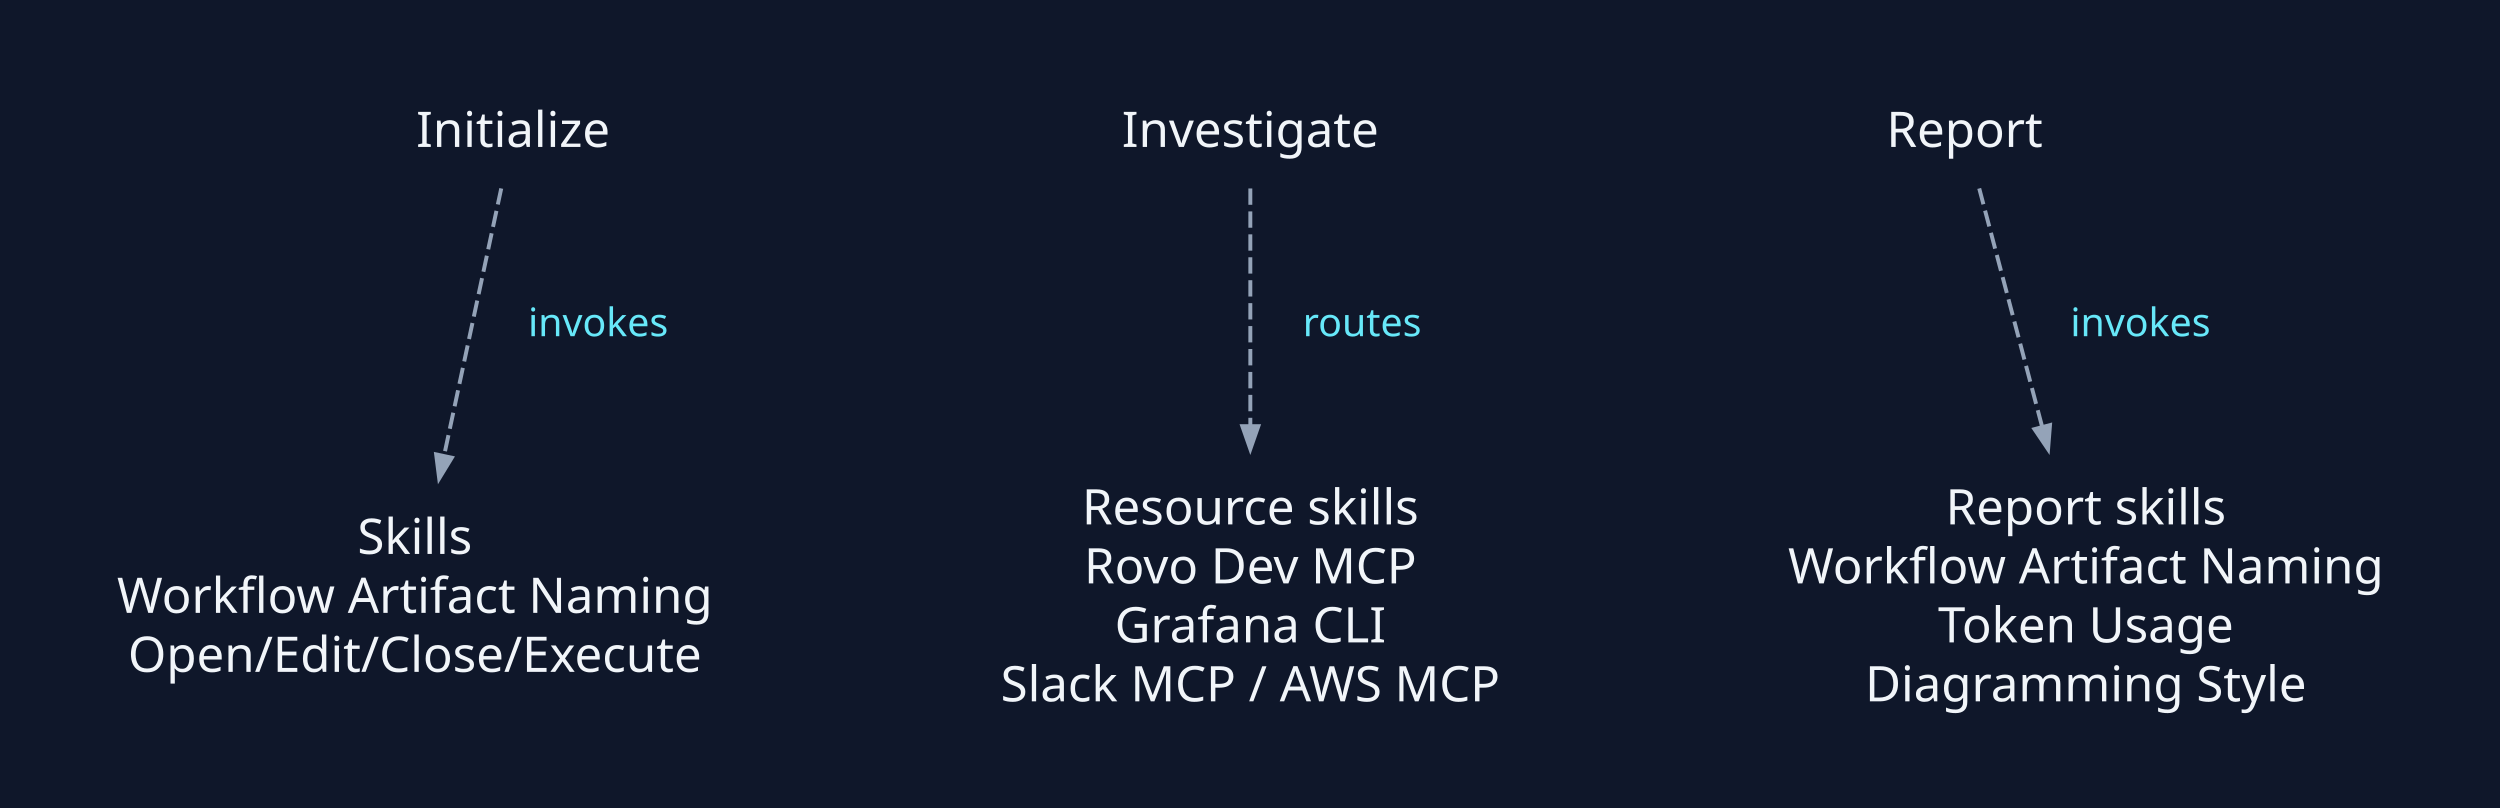
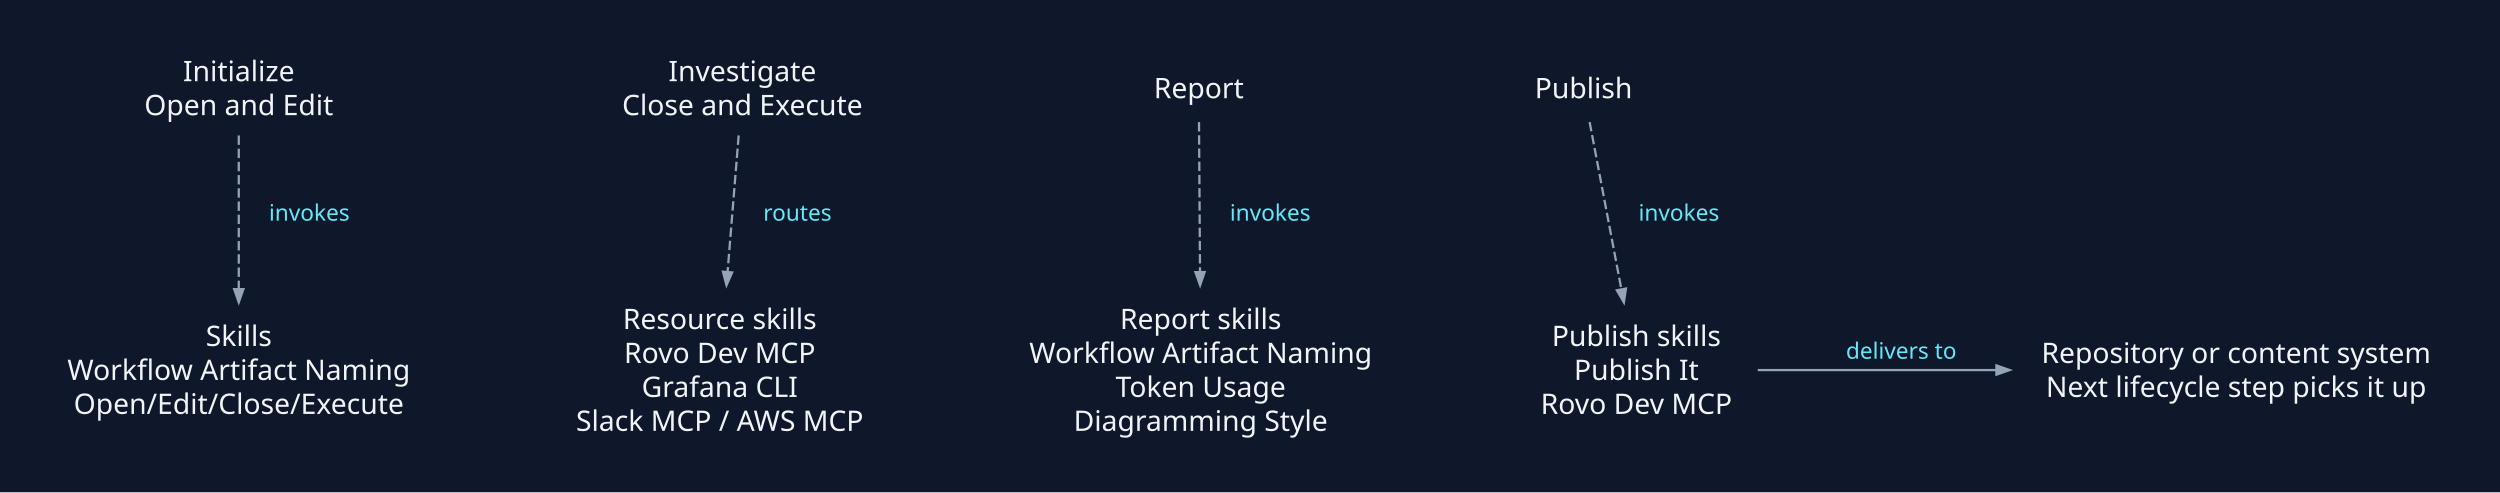
- <svg xmlns="http://www.w3.org/2000/svg" width="1526pt" height="493pt" viewBox="0.00 0.00 1526.00 493.00">
-   <g id="graph0" class="graph" transform="scale(2 2) rotate(0) translate(21.6 225)">
-     <polygon fill="#0f172a" stroke="none" points="-21.6,21.6 -21.6,-225 741.6,-225 741.6,21.6 -21.6,21.6" />
+ <svg xmlns="http://www.w3.org/2000/svg" width="2651pt" height="522pt" viewBox="0.00 0.00 2651.00 522.00">
+   <g id="graph0" class="graph" transform="scale(2 2) rotate(0) translate(21.6 239.4)">
+     <polygon fill="#0f172a" stroke="none" points="-21.6,21.6 -21.6,-239.4 1304.1,-239.4 1304.1,21.6 -21.6,21.6" />
    <g id="node1" class="node">
-       <text xml:space="preserve" text-anchor="middle" x="135" y="-180.15" font-family="Trebuchet MS" font-size="15.00" fill="#f1f5f9">Initialize</text>
+       <text xml:space="preserve" text-anchor="middle" x="105" y="-196.35" font-family="Trebuchet MS" font-size="15.00" fill="#f1f5f9">Initialize</text>
+       <text xml:space="preserve" text-anchor="middle" x="105" y="-178.35" font-family="Trebuchet MS" font-size="15.00" fill="#f1f5f9">Open and Edit</text>
    </g>
    <g id="node2" class="node">
-       <text xml:space="preserve" text-anchor="middle" x="360" y="-180.15" font-family="Trebuchet MS" font-size="15.00" fill="#f1f5f9">Investigate</text>
+       <text xml:space="preserve" text-anchor="middle" x="372" y="-196.35" font-family="Trebuchet MS" font-size="15.00" fill="#f1f5f9">Investigate</text>
+       <text xml:space="preserve" text-anchor="middle" x="372" y="-178.35" font-family="Trebuchet MS" font-size="15.00" fill="#f1f5f9">Close and Execute</text>
    </g>
-     <g id="node4" class="node">
+     <g id="node5" class="node">
      <text xml:space="preserve" text-anchor="middle" x="105" y="-55.95" font-family="Trebuchet MS" font-size="15.00" fill="#f1f5f9">Skills</text>
      <text xml:space="preserve" text-anchor="middle" x="105" y="-37.95" font-family="Trebuchet MS" font-size="15.00" fill="#f1f5f9">Workflow Artifact Naming</text>
      <text xml:space="preserve" text-anchor="middle" x="105" y="-19.95" font-family="Trebuchet MS" font-size="15.00" fill="#f1f5f9">Open/Edit/Close/Execute</text>
    </g>
-     <g id="edge3" class="edge">
-       <path fill="none" stroke="#94a3b8" stroke-width="1.2" stroke-dasharray="5,2" d="M131.38,-167.49C127.08,-147.38 119.74,-113.1 113.9,-85.79" />
-       <polygon fill="#94a3b8" stroke="#94a3b8" stroke-width="1.2" points="116.3,-85.3 112.44,-78.97 111.51,-86.32 116.3,-85.3" />
-       <text xml:space="preserve" text-anchor="start" x="139.57" y="-122.4" font-family="Trebuchet MS" font-size="12.00" fill="#67e8f9">invokes</text>
+     <g id="edge4" class="edge">
+       <path fill="none" stroke="#94a3b8" stroke-width="1.2" stroke-dasharray="5,2" d="M105,-167.59C105,-145.53 105,-112.35 105,-85.95" />
+       <polygon fill="#94a3b8" stroke="#94a3b8" stroke-width="1.2" points="107.45,-86.1 105,-79.1 102.55,-86.1 107.45,-86.1" />
+       <text xml:space="preserve" text-anchor="start" x="121" y="-122.4" font-family="Trebuchet MS" font-size="12.00" fill="#67e8f9">invokes</text>
    </g>
    <g id="node3" class="node">
-       <text xml:space="preserve" text-anchor="middle" x="578" y="-180.15" font-family="Trebuchet MS" font-size="15.00" fill="#f1f5f9">Report</text>
+       <text xml:space="preserve" text-anchor="middle" x="614" y="-187.35" font-family="Trebuchet MS" font-size="15.00" fill="#f1f5f9">Report</text>
    </g>
-     <g id="node5" class="node">
+     <g id="node6" class="node">
      <text xml:space="preserve" text-anchor="middle" x="360" y="-64.95" font-family="Trebuchet MS" font-size="15.00" fill="#f1f5f9">Resource skills</text>
      <text xml:space="preserve" text-anchor="middle" x="360" y="-46.95" font-family="Trebuchet MS" font-size="15.00" fill="#f1f5f9">Rovo Dev MCP</text>
      <text xml:space="preserve" text-anchor="middle" x="360" y="-28.95" font-family="Trebuchet MS" font-size="15.00" fill="#f1f5f9">Grafana CLI</text>
      <text xml:space="preserve" text-anchor="middle" x="360" y="-10.95" font-family="Trebuchet MS" font-size="15.00" fill="#f1f5f9">Slack MCP / AWS MCP</text>
    </g>
-     <g id="edge4" class="edge">
-       <path fill="none" stroke="#94a3b8" stroke-width="1.2" stroke-dasharray="5,2" d="M360,-167.49C360,-149.49 360,-120.16 360,-94.61" />
-       <polygon fill="#94a3b8" stroke="#94a3b8" stroke-width="1.2" points="362.45,-94.94 360,-87.94 357.55,-94.94 362.45,-94.94" />
-       <text xml:space="preserve" text-anchor="start" x="376" y="-122.4" font-family="Trebuchet MS" font-size="12.00" fill="#67e8f9">routes</text>
+     <g id="edge5" class="edge">
+       <path fill="none" stroke="#94a3b8" stroke-width="1.2" stroke-dasharray="5,2" d="M370.05,-167.59C368.45,-147.96 366.13,-119.53 364.13,-94.9" />
+       <polygon fill="#94a3b8" stroke="#94a3b8" stroke-width="1.2" points="366.59,-94.96 363.58,-88.18 361.71,-95.36 366.59,-94.96" />
+       <text xml:space="preserve" text-anchor="start" x="383.07" y="-122.4" font-family="Trebuchet MS" font-size="12.00" fill="#67e8f9">routes</text>
    </g>
-     <g id="node6" class="node">
+     <g id="node4" class="node">
+       <text xml:space="preserve" text-anchor="middle" x="818" y="-187.35" font-family="Trebuchet MS" font-size="15.00" fill="#f1f5f9">Publish</text>
+     </g>
+     <g id="node7" class="node">
      <text xml:space="preserve" text-anchor="middle" x="615" y="-64.95" font-family="Trebuchet MS" font-size="15.00" fill="#f1f5f9">Report skills</text>
      <text xml:space="preserve" text-anchor="middle" x="615" y="-46.95" font-family="Trebuchet MS" font-size="15.00" fill="#f1f5f9">Workflow Artifact Naming</text>
      <text xml:space="preserve" text-anchor="middle" x="615" y="-28.95" font-family="Trebuchet MS" font-size="15.00" fill="#f1f5f9">Token Usage</text>
      <text xml:space="preserve" text-anchor="middle" x="615" y="-10.95" font-family="Trebuchet MS" font-size="15.00" fill="#f1f5f9">Diagramming Style</text>
    </g>
-     <g id="edge5" class="edge">
-       <path fill="none" stroke="#94a3b8" stroke-width="1.2" stroke-dasharray="5,2" d="M582.46,-167.49C587.21,-149.49 594.95,-120.16 601.7,-94.61" />
-       <polygon fill="#94a3b8" stroke="#94a3b8" stroke-width="1.2" points="604.06,-95.27 603.47,-87.88 599.32,-94.02 604.06,-95.27" />
-       <text xml:space="preserve" text-anchor="start" x="610.28" y="-122.4" font-family="Trebuchet MS" font-size="12.00" fill="#67e8f9">invokes</text>
+     <g id="edge6" class="edge">
+       <path fill="none" stroke="#94a3b8" stroke-width="1.2" stroke-dasharray="5,2" d="M614.11,-174.69C614.25,-155.38 614.47,-122.87 614.65,-95.13" />
+       <polygon fill="#94a3b8" stroke="#94a3b8" stroke-width="1.2" points="617.1,-95.15 614.7,-88.13 612.2,-95.12 617.1,-95.15" />
+       <text xml:space="preserve" text-anchor="start" x="630.47" y="-122.4" font-family="Trebuchet MS" font-size="12.00" fill="#67e8f9">invokes</text>
+     </g>
+     <g id="node8" class="node">
+       <text xml:space="preserve" text-anchor="middle" x="846" y="-55.95" font-family="Trebuchet MS" font-size="15.00" fill="#f1f5f9">Publish skills</text>
+       <text xml:space="preserve" text-anchor="middle" x="846" y="-37.95" font-family="Trebuchet MS" font-size="15.00" fill="#f1f5f9">Publish It</text>
+       <text xml:space="preserve" text-anchor="middle" x="846" y="-19.95" font-family="Trebuchet MS" font-size="15.00" fill="#f1f5f9">Rovo Dev MCP</text>
+     </g>
+     <g id="edge7" class="edge">
+       <path fill="none" stroke="#94a3b8" stroke-width="1.2" stroke-dasharray="5,2" d="M821.21,-174.69C825.3,-153.15 832.52,-115.18 838.11,-85.73" />
+       <polygon fill="#94a3b8" stroke="#94a3b8" stroke-width="1.2" points="840.48,-86.41 839.38,-79.07 835.66,-85.49 840.48,-86.41" />
+       <text xml:space="preserve" text-anchor="start" x="847.16" y="-122.4" font-family="Trebuchet MS" font-size="12.00" fill="#67e8f9">invokes</text>
+     </g>
+     <g id="node9" class="node">
+       <text xml:space="preserve" text-anchor="middle" x="1164" y="-46.95" font-family="Trebuchet MS" font-size="15.00" fill="#f1f5f9">Repository or content system</text>
+       <text xml:space="preserve" text-anchor="middle" x="1164" y="-28.95" font-family="Trebuchet MS" font-size="15.00" fill="#f1f5f9">Next lifecycle step picks it up</text>
+     </g>
+     <g id="edge8" class="edge">
+       <path fill="none" stroke="#94a3b8" stroke-width="1.2" d="M910.35,-43.2C946.76,-43.2 993.58,-43.2 1037.07,-43.2" />
+       <polygon fill="#94a3b8" stroke="#94a3b8" stroke-width="1.2" points="1036.9,-45.65 1043.9,-43.2 1036.9,-40.75 1036.9,-45.65" />
+       <text xml:space="preserve" text-anchor="start" x="957.12" y="-49.2" font-family="Trebuchet MS" font-size="12.00" fill="#67e8f9">delivers to</text>
    </g>
  </g>
</svg>
